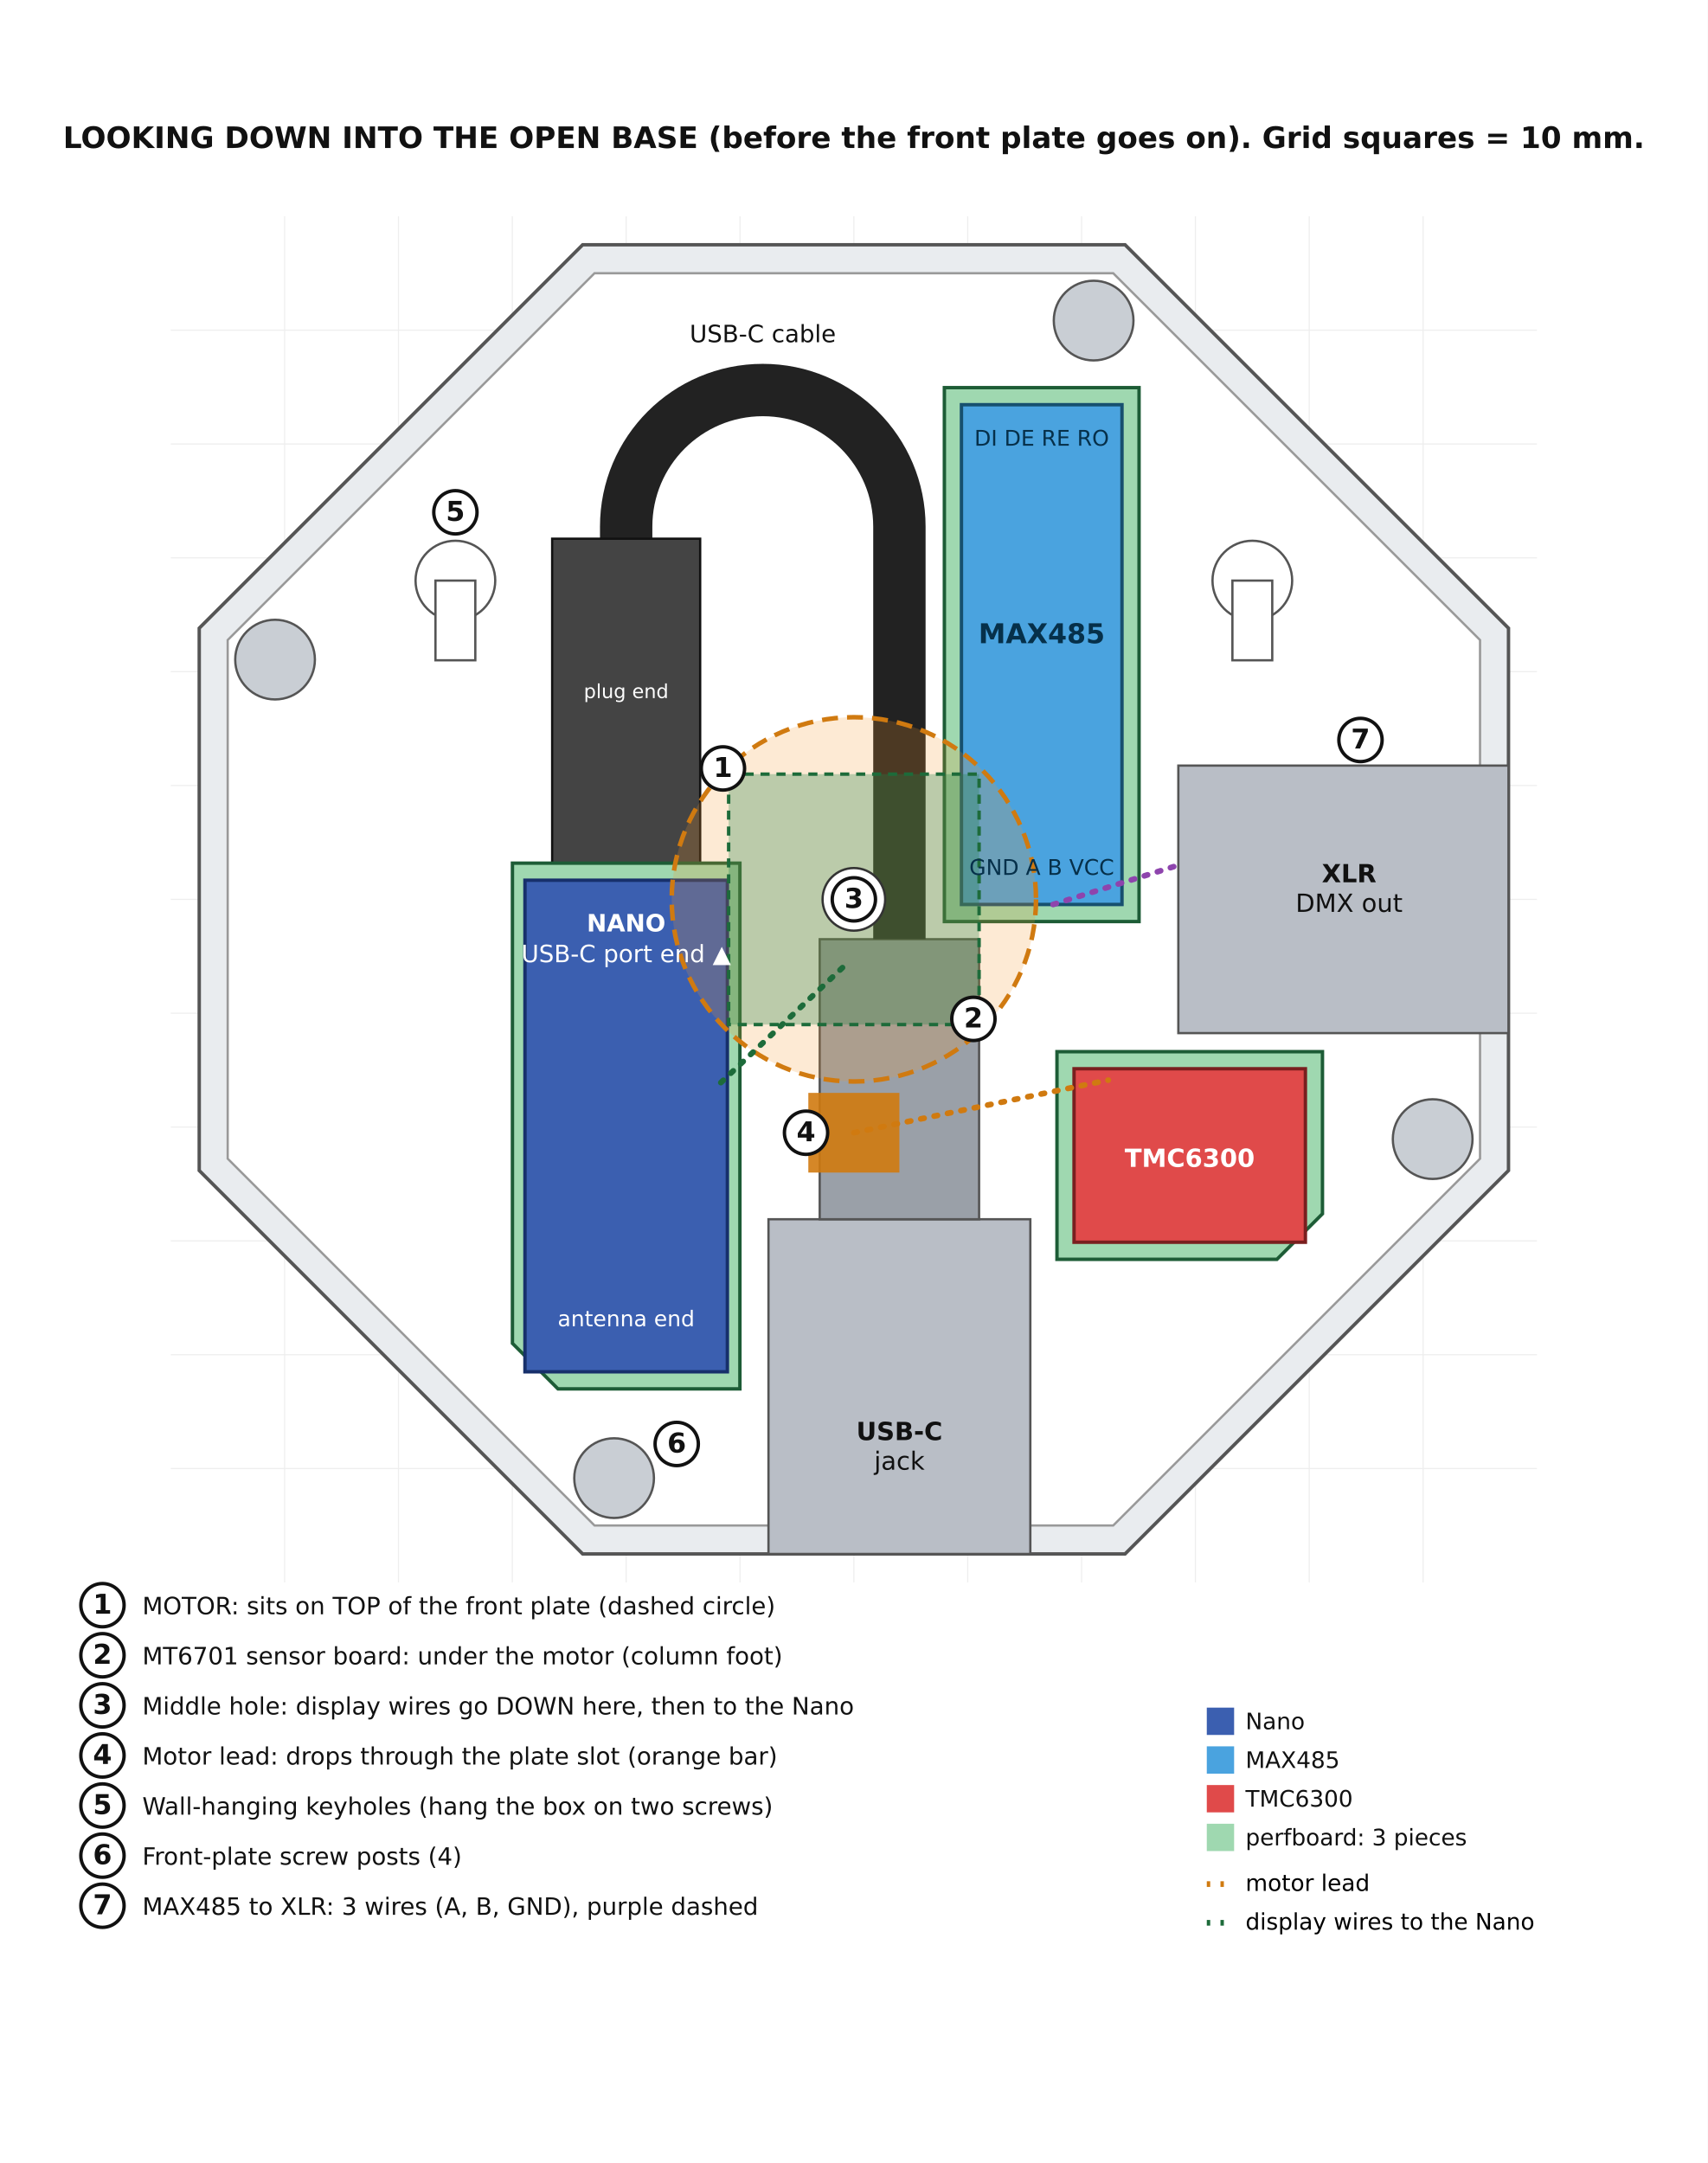
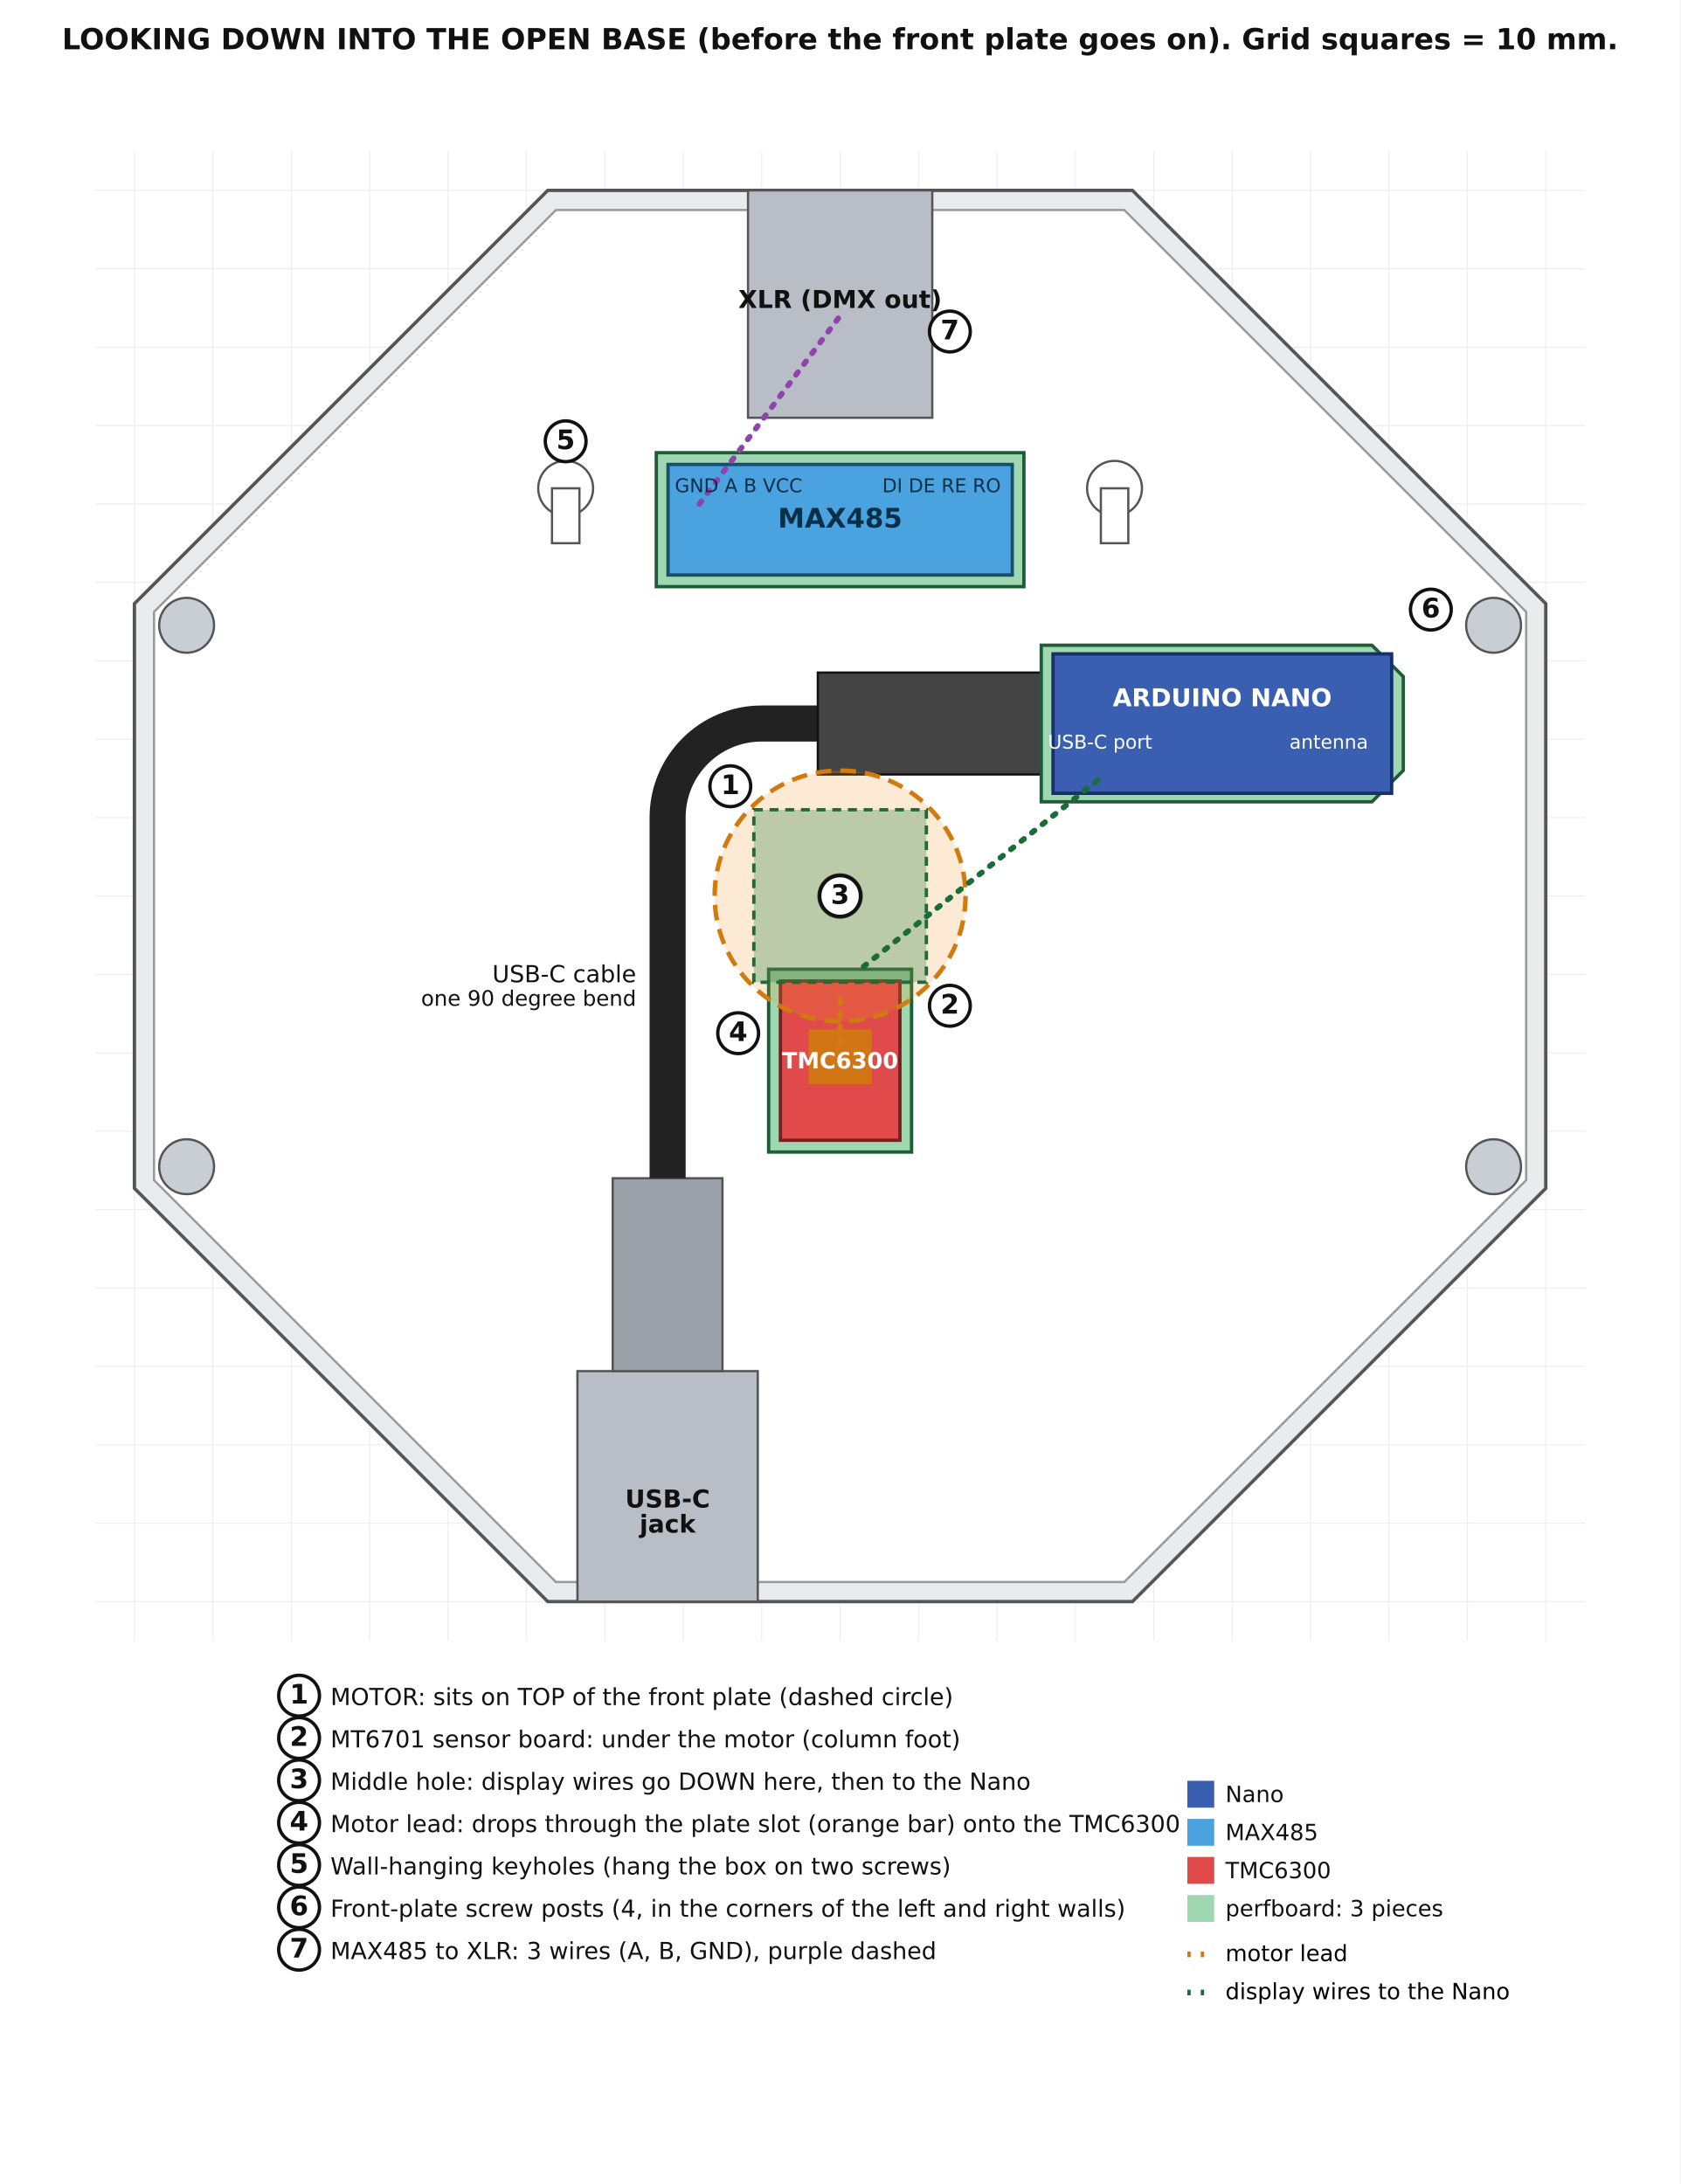
- <svg xmlns="http://www.w3.org/2000/svg" width="1500" height="1900" viewBox="0 0 1500 1900">
-   <rect width="1500" height="1900" fill="#fff" />
-   <text x="750.0" y="130.0" font-family="DejaVu Sans, Arial, sans-serif" font-size="26" font-weight="700" fill="#111" text-anchor="middle">LOOKING DOWN INTO THE OPEN BASE (before the front plate goes on). Grid squares = 10 mm.</text>
-   <line x1="250.0" y1="1390.0" x2="250.0" y2="190.0" stroke="#eee" />
-   <line x1="150.0" y1="1290.0" x2="1350.0" y2="1290.0" stroke="#eee" />
-   <line x1="350.0" y1="1390.0" x2="350.0" y2="190.0" stroke="#eee" />
-   <line x1="150.0" y1="1190.0" x2="1350.0" y2="1190.0" stroke="#eee" />
-   <line x1="450.0" y1="1390.0" x2="450.0" y2="190.0" stroke="#eee" />
-   <line x1="150.0" y1="1090.0" x2="1350.0" y2="1090.0" stroke="#eee" />
-   <line x1="550.0" y1="1390.0" x2="550.0" y2="190.0" stroke="#eee" />
-   <line x1="150.0" y1="990.0" x2="1350.0" y2="990.0" stroke="#eee" />
-   <line x1="650.0" y1="1390.0" x2="650.0" y2="190.0" stroke="#eee" />
-   <line x1="150.0" y1="890.0" x2="1350.0" y2="890.0" stroke="#eee" />
-   <line x1="750.0" y1="1390.0" x2="750.0" y2="190.0" stroke="#eee" />
-   <line x1="150.0" y1="790.0" x2="1350.0" y2="790.0" stroke="#eee" />
-   <line x1="850.0" y1="1390.0" x2="850.0" y2="190.0" stroke="#eee" />
-   <line x1="150.0" y1="690.0" x2="1350.0" y2="690.0" stroke="#eee" />
-   <line x1="950.0" y1="1390.0" x2="950.0" y2="190.0" stroke="#eee" />
-   <line x1="150.0" y1="590.0" x2="1350.0" y2="590.0" stroke="#eee" />
-   <line x1="1050.0" y1="1390.0" x2="1050.0" y2="190.0" stroke="#eee" />
-   <line x1="150.0" y1="490.0" x2="1350.0" y2="490.0" stroke="#eee" />
-   <line x1="1150.0" y1="1390.0" x2="1150.0" y2="190.0" stroke="#eee" />
-   <line x1="150.0" y1="390.0" x2="1350.0" y2="390.0" stroke="#eee" />
-   <line x1="1250.0" y1="1390.0" x2="1250.0" y2="190.0" stroke="#eee" />
-   <line x1="150.0" y1="290.0" x2="1350.0" y2="290.0" stroke="#eee" />
-   <polygon points="1325.0,551.8 988.2,215.0 511.8,215.0 175.0,551.8 175.0,1028.2 511.8,1365.0 988.2,1365.0 1325.0,1028.2" fill="#e9ecef" stroke="#555" stroke-width="3" />
-   <polygon points="1300.0,562.2 977.8,240.0 522.2,240.0 200.0,562.2 200.0,1017.8 522.2,1340.0 977.8,1340.0 1300.0,1017.8" fill="#fff" stroke="#999" stroke-width="2" />
-   <rect x="675.0" y="1071.0" width="230.0" height="294.0" fill="#b9bec6" stroke="#555" stroke-width="2" />
-   <rect x="720.0" y="825.0" width="140.0" height="246.0" fill="#9aa0a8" stroke="#555" stroke-width="2" />
-   <rect x="1035.0" y="672.5" width="290.0" height="235.0" fill="#b9bec6" stroke="#555" stroke-width="2" />
-   <path d="M 790.0 825.0 L 790.0 462.6 A 120 120 0 0 0 550.0 462.6 L 550.0 473.2" fill="none" stroke="#222" stroke-width="46" stroke-linecap="butt" />
-   <rect x="485.0" y="473.2" width="130.0" height="300.0" fill="#444" stroke="#111" stroke-width="2" />
-   <polygon points="490.1,1220.0 649.9,1220.0 649.9,758.2 450.1,758.2 450.1,1180.0" fill="#9fd8b0" stroke="#1d5c36" stroke-width="3" />
-   <polygon points="829.5,809.5 1000.5,809.5 1000.5,340.5 829.5,340.5" fill="#9fd8b0" stroke="#1d5c36" stroke-width="3" />
-   <polygon points="928.4,1106.2 1121.6,1106.2 1161.6,1066.2 1161.6,923.8 928.4,923.8" fill="#9fd8b0" stroke="#1d5c36" stroke-width="3" />
-   <rect x="461.1" y="773.2" width="177.8" height="431.8" fill="#3b5fb0" stroke="#17306b" stroke-width="3" />
-   <rect x="844.5" y="355.5" width="141.0" height="439.0" fill="#4aa3df" stroke="#17506f" stroke-width="3" />
-   <rect x="943.4" y="938.8" width="203.2" height="152.4" fill="#e04a4a" stroke="#7a1f1f" stroke-width="3" />
-   <circle cx="960.6" cy="281.6" r="35.0" fill="#c9ced4" stroke="#555" stroke-width="2" />
-   <circle cx="241.6" cy="579.4" r="35.0" fill="#c9ced4" stroke="#555" stroke-width="2" />
-   <circle cx="539.4" cy="1298.4" r="35.0" fill="#c9ced4" stroke="#555" stroke-width="2" />
-   <circle cx="1258.4" cy="1000.6" r="35.0" fill="#c9ced4" stroke="#555" stroke-width="2" />
-   <circle cx="400.0" cy="510.0" r="35.0" fill="#fff" stroke="#555" stroke-width="2" />
-   <rect x="382.5" y="510.0" width="35.0" height="70.0" fill="#fff" stroke="#555" stroke-width="2" />
-   <circle cx="1100.0" cy="510.0" r="35.0" fill="#fff" stroke="#555" stroke-width="2" />
-   <rect x="1082.5" y="510.0" width="35.0" height="70.0" fill="#fff" stroke="#555" stroke-width="2" />
-   <circle cx="750.0" cy="790.0" r="160.0" fill="rgba(245,150,40,0.20)" stroke="#d07a10" stroke-width="4" stroke-dasharray="14 8" />
-   <rect x="640.0" y="680.0" width="220.0" height="220.0" fill="rgba(30,130,70,0.30)" stroke="#1d6b3a" stroke-width="3" stroke-dasharray="8 6" />
-   <circle cx="750.0" cy="790.0" r="27.5" fill="#fff" stroke="#333" stroke-width="2" />
-   <line x1="750.0" y1="960.0" x2="750.0" y2="1030.0" stroke="#d07a10" stroke-width="80" stroke-linecap="butt" opacity="0.9" />
-   <line x1="750.0" y1="995.0" x2="973.4" y2="948.8" stroke="#d07a10" stroke-width="5" stroke-dasharray="3 9" stroke-linecap="round" />
-   <line x1="925.0" y1="794.5" x2="1035.0" y2="760.0" stroke="#8e44ad" stroke-width="5" stroke-dasharray="3 9" stroke-linecap="round" />
-   <line x1="740.0" y1="850.0" x2="628.9" y2="955.0" stroke="#1d6b3a" stroke-width="5" stroke-dasharray="3 9" stroke-linecap="round" />
-   <text x="550.0" y="818.2" font-family="DejaVu Sans, Arial, sans-serif" font-size="21" font-weight="700" fill="#fff" text-anchor="middle">NANO</text>
-   <text x="550.0" y="845.2" font-family="DejaVu Sans, Arial, sans-serif" font-size="21" font-weight="400" fill="#fff" text-anchor="middle">USB-C port end ▲</text>
-   <text x="550.0" y="1165.0" font-family="DejaVu Sans, Arial, sans-serif" font-size="19" font-weight="400" fill="#fff" text-anchor="middle">antenna end</text>
-   <text x="915.0" y="565.0" font-family="DejaVu Sans, Arial, sans-serif" font-size="24" font-weight="700" fill="#06304a" text-anchor="middle">MAX485</text>
-   <text x="915.0" y="391.5" font-family="DejaVu Sans, Arial, sans-serif" font-size="19" font-weight="400" fill="#06304a" text-anchor="middle">DI DE RE RO</text>
-   <text x="915.0" y="768.5" font-family="DejaVu Sans, Arial, sans-serif" font-size="19" font-weight="400" fill="#06304a" text-anchor="middle">GND A B VCC</text>
-   <text x="1045.0" y="1025.0" font-family="DejaVu Sans, Arial, sans-serif" font-size="22" font-weight="700" fill="#fff" text-anchor="middle">TMC6300</text>
-   <text x="790.0" y="1265.0" font-family="DejaVu Sans, Arial, sans-serif" font-size="22" font-weight="700" fill="#111" text-anchor="middle">USB-C</text>
-   <text x="790.0" y="1291.0" font-family="DejaVu Sans, Arial, sans-serif" font-size="22" font-weight="400" fill="#111" text-anchor="middle">jack</text>
-   <text x="1185.0" y="775.0" font-family="DejaVu Sans, Arial, sans-serif" font-size="22" font-weight="700" fill="#111" text-anchor="middle">XLR</text>
-   <text x="1185.0" y="801.0" font-family="DejaVu Sans, Arial, sans-serif" font-size="22" font-weight="400" fill="#111" text-anchor="middle">DMX out</text>
-   <text paint-order="stroke" stroke="#fff" stroke-width="6" stroke-linejoin="round" x="670.0" y="300.6" font-family="DejaVu Sans, Arial, sans-serif" font-size="21" font-weight="400" fill="#111" text-anchor="middle">USB-C cable</text>
-   <text x="550.0" y="613.2" font-family="DejaVu Sans, Arial, sans-serif" font-size="17" font-weight="400" fill="#fff" text-anchor="middle">plug end</text>
-   <circle cx="635.0" cy="675.0" r="19.0" fill="#fff" stroke="#111" stroke-width="3" />
-   <text x="635.0" y="682.5" font-family="DejaVu Sans, Arial, sans-serif" font-size="24" font-weight="700" fill="#111" text-anchor="middle">1</text>
-   <circle cx="855.0" cy="895.0" r="19.0" fill="#fff" stroke="#111" stroke-width="3" />
-   <text x="855.0" y="902.5" font-family="DejaVu Sans, Arial, sans-serif" font-size="24" font-weight="700" fill="#111" text-anchor="middle">2</text>
-   <circle cx="750.0" cy="790.0" r="19.0" fill="#fff" stroke="#111" stroke-width="3" />
-   <text x="750.0" y="797.5" font-family="DejaVu Sans, Arial, sans-serif" font-size="24" font-weight="700" fill="#111" text-anchor="middle">3</text>
-   <circle cx="708.0" cy="995.0" r="19.0" fill="#fff" stroke="#111" stroke-width="3" />
-   <text x="708.0" y="1002.5" font-family="DejaVu Sans, Arial, sans-serif" font-size="24" font-weight="700" fill="#111" text-anchor="middle">4</text>
-   <circle cx="400.0" cy="450.0" r="19.0" fill="#fff" stroke="#111" stroke-width="3" />
-   <text x="400.0" y="457.5" font-family="DejaVu Sans, Arial, sans-serif" font-size="24" font-weight="700" fill="#111" text-anchor="middle">5</text>
-   <circle cx="594.4" cy="1268.4" r="19.0" fill="#fff" stroke="#111" stroke-width="3" />
-   <text x="594.4" y="1275.9" font-family="DejaVu Sans, Arial, sans-serif" font-size="24" font-weight="700" fill="#111" text-anchor="middle">6</text>
-   <circle cx="1195.0" cy="650.0" r="19.0" fill="#fff" stroke="#111" stroke-width="3" />
-   <text x="1195.0" y="657.5" font-family="DejaVu Sans, Arial, sans-serif" font-size="24" font-weight="700" fill="#111" text-anchor="middle">7</text>
-   <circle cx="90.0" cy="1410.0" r="19.0" fill="#fff" stroke="#111" stroke-width="3" />
-   <text x="90.0" y="1417.5" font-family="DejaVu Sans, Arial, sans-serif" font-size="24" font-weight="700" fill="#111" text-anchor="middle">1</text>
-   <text x="125.0" y="1418.0" font-family="DejaVu Sans, Arial, sans-serif" font-size="21" font-weight="400" fill="#111" text-anchor="start">MOTOR: sits on TOP of the front plate (dashed circle)</text>
-   <circle cx="90.0" cy="1454.0" r="19.0" fill="#fff" stroke="#111" stroke-width="3" />
-   <text x="90.0" y="1461.5" font-family="DejaVu Sans, Arial, sans-serif" font-size="24" font-weight="700" fill="#111" text-anchor="middle">2</text>
-   <text x="125.0" y="1462.0" font-family="DejaVu Sans, Arial, sans-serif" font-size="21" font-weight="400" fill="#111" text-anchor="start">MT6701 sensor board: under the motor (column foot)</text>
-   <circle cx="90.0" cy="1498.0" r="19.0" fill="#fff" stroke="#111" stroke-width="3" />
-   <text x="90.0" y="1505.5" font-family="DejaVu Sans, Arial, sans-serif" font-size="24" font-weight="700" fill="#111" text-anchor="middle">3</text>
-   <text x="125.0" y="1506.0" font-family="DejaVu Sans, Arial, sans-serif" font-size="21" font-weight="400" fill="#111" text-anchor="start">Middle hole: display wires go DOWN here, then to the Nano</text>
-   <circle cx="90.0" cy="1542.0" r="19.0" fill="#fff" stroke="#111" stroke-width="3" />
-   <text x="90.0" y="1549.5" font-family="DejaVu Sans, Arial, sans-serif" font-size="24" font-weight="700" fill="#111" text-anchor="middle">4</text>
-   <text x="125.0" y="1550.0" font-family="DejaVu Sans, Arial, sans-serif" font-size="21" font-weight="400" fill="#111" text-anchor="start">Motor lead: drops through the plate slot (orange bar)</text>
-   <circle cx="90.0" cy="1586.0" r="19.0" fill="#fff" stroke="#111" stroke-width="3" />
-   <text x="90.0" y="1593.5" font-family="DejaVu Sans, Arial, sans-serif" font-size="24" font-weight="700" fill="#111" text-anchor="middle">5</text>
-   <text x="125.0" y="1594.0" font-family="DejaVu Sans, Arial, sans-serif" font-size="21" font-weight="400" fill="#111" text-anchor="start">Wall-hanging keyholes (hang the box on two screws)</text>
-   <circle cx="90.0" cy="1630.0" r="19.0" fill="#fff" stroke="#111" stroke-width="3" />
-   <text x="90.0" y="1637.5" font-family="DejaVu Sans, Arial, sans-serif" font-size="24" font-weight="700" fill="#111" text-anchor="middle">6</text>
-   <text x="125.0" y="1638.0" font-family="DejaVu Sans, Arial, sans-serif" font-size="21" font-weight="400" fill="#111" text-anchor="start">Front-plate screw posts (4)</text>
-   <circle cx="90.0" cy="1674.0" r="19.0" fill="#fff" stroke="#111" stroke-width="3" />
-   <text x="90.0" y="1681.5" font-family="DejaVu Sans, Arial, sans-serif" font-size="24" font-weight="700" fill="#111" text-anchor="middle">7</text>
-   <text x="125.0" y="1682.0" font-family="DejaVu Sans, Arial, sans-serif" font-size="21" font-weight="400" fill="#111" text-anchor="start">MAX485 to XLR: 3 wires (A, B, GND), purple dashed</text>
-   <rect x="1060" y="1500" width="24" height="24" fill="#3b5fb0" />
-   <text x="1094" y="1519" font-family="DejaVu Sans, Arial, sans-serif" font-size="20" fill="#111">Nano</text>
-   <rect x="1060" y="1534" width="24" height="24" fill="#4aa3df" />
-   <text x="1094" y="1553" font-family="DejaVu Sans, Arial, sans-serif" font-size="20" fill="#111">MAX485</text>
-   <rect x="1060" y="1568" width="24" height="24" fill="#e04a4a" />
-   <text x="1094" y="1587" font-family="DejaVu Sans, Arial, sans-serif" font-size="20" fill="#111">TMC6300</text>
-   <rect x="1060" y="1602" width="24" height="24" fill="#9fd8b0" />
-   <text x="1094" y="1621" font-family="DejaVu Sans, Arial, sans-serif" font-size="20" fill="#111">perfboard: 3 pieces</text>
-   <line x1="1060" y1="1655" x2="1084" y2="1655" stroke="#d07a10" stroke-width="5" stroke-dasharray="3 9" />
-   <text x="1094" y="1661" font-family="DejaVu Sans, Arial, sans-serif" font-size="20">motor lead</text>
-   <line x1="1060" y1="1689" x2="1084" y2="1689" stroke="#1d6b3a" stroke-width="5" stroke-dasharray="3 9" />
-   <text x="1094" y="1695" font-family="DejaVu Sans, Arial, sans-serif" font-size="20">display wires to the Nano</text>
+ <svg xmlns="http://www.w3.org/2000/svg" width="1500" height="1950" viewBox="0 0 1500 1950">
+   <rect width="1500" height="1950" fill="#fff" />
+   <text x="750.0" y="44.0" font-family="DejaVu Sans, Arial, sans-serif" font-size="26" font-weight="700" fill="#111" text-anchor="middle">LOOKING DOWN INTO THE OPEN BASE (before the front plate goes on). Grid squares = 10 mm.</text>
+   <line x1="120.0" y1="1465.0" x2="120.0" y2="135.0" stroke="#eee" />
+   <line x1="85.0" y1="1430.0" x2="1415.0" y2="1430.0" stroke="#eee" />
+   <line x1="190.0" y1="1465.0" x2="190.0" y2="135.0" stroke="#eee" />
+   <line x1="85.0" y1="1360.0" x2="1415.0" y2="1360.0" stroke="#eee" />
+   <line x1="260.0" y1="1465.0" x2="260.0" y2="135.0" stroke="#eee" />
+   <line x1="85.0" y1="1290.0" x2="1415.0" y2="1290.0" stroke="#eee" />
+   <line x1="330.0" y1="1465.0" x2="330.0" y2="135.0" stroke="#eee" />
+   <line x1="85.0" y1="1220.0" x2="1415.0" y2="1220.0" stroke="#eee" />
+   <line x1="400.0" y1="1465.0" x2="400.0" y2="135.0" stroke="#eee" />
+   <line x1="85.0" y1="1150.0" x2="1415.0" y2="1150.0" stroke="#eee" />
+   <line x1="470.0" y1="1465.0" x2="470.0" y2="135.0" stroke="#eee" />
+   <line x1="85.0" y1="1080.0" x2="1415.0" y2="1080.0" stroke="#eee" />
+   <line x1="540.0" y1="1465.0" x2="540.0" y2="135.0" stroke="#eee" />
+   <line x1="85.0" y1="1010.0" x2="1415.0" y2="1010.0" stroke="#eee" />
+   <line x1="610.0" y1="1465.0" x2="610.0" y2="135.0" stroke="#eee" />
+   <line x1="85.0" y1="940.0" x2="1415.0" y2="940.0" stroke="#eee" />
+   <line x1="680.0" y1="1465.0" x2="680.0" y2="135.0" stroke="#eee" />
+   <line x1="85.0" y1="870.0" x2="1415.0" y2="870.0" stroke="#eee" />
+   <line x1="750.0" y1="1465.0" x2="750.0" y2="135.0" stroke="#eee" />
+   <line x1="85.0" y1="800.0" x2="1415.0" y2="800.0" stroke="#eee" />
+   <line x1="820.0" y1="1465.0" x2="820.0" y2="135.0" stroke="#eee" />
+   <line x1="85.0" y1="730.0" x2="1415.0" y2="730.0" stroke="#eee" />
+   <line x1="890.0" y1="1465.0" x2="890.0" y2="135.0" stroke="#eee" />
+   <line x1="85.0" y1="660.0" x2="1415.0" y2="660.0" stroke="#eee" />
+   <line x1="960.0" y1="1465.0" x2="960.0" y2="135.0" stroke="#eee" />
+   <line x1="85.0" y1="590.0" x2="1415.0" y2="590.0" stroke="#eee" />
+   <line x1="1030.0" y1="1465.0" x2="1030.0" y2="135.0" stroke="#eee" />
+   <line x1="85.0" y1="520.0" x2="1415.0" y2="520.0" stroke="#eee" />
+   <line x1="1100.0" y1="1465.0" x2="1100.0" y2="135.0" stroke="#eee" />
+   <line x1="85.0" y1="450.0" x2="1415.0" y2="450.0" stroke="#eee" />
+   <line x1="1170.0" y1="1465.0" x2="1170.0" y2="135.0" stroke="#eee" />
+   <line x1="85.0" y1="380.0" x2="1415.0" y2="380.0" stroke="#eee" />
+   <line x1="1240.0" y1="1465.0" x2="1240.0" y2="135.0" stroke="#eee" />
+   <line x1="85.0" y1="310.0" x2="1415.0" y2="310.0" stroke="#eee" />
+   <line x1="1310.0" y1="1465.0" x2="1310.0" y2="135.0" stroke="#eee" />
+   <line x1="85.0" y1="240.0" x2="1415.0" y2="240.0" stroke="#eee" />
+   <line x1="1380.0" y1="1465.0" x2="1380.0" y2="135.0" stroke="#eee" />
+   <line x1="85.0" y1="170.0" x2="1415.0" y2="170.0" stroke="#eee" />
+   <polygon points="1380.0,539.0 1011.0,170.0 489.0,170.0 120.0,539.0 120.0,1061.0 489.0,1430.0 1011.0,1430.0 1380.0,1061.0" fill="#e9ecef" stroke="#555" stroke-width="3" />
+   <polygon points="1362.5,546.3 1003.7,187.5 496.3,187.5 137.5,546.3 137.5,1053.7 496.3,1412.5 1003.7,1412.5 1362.5,1053.7" fill="#fff" stroke="#999" stroke-width="2" />
+   <rect x="515.5" y="1224.2" width="161.0" height="205.8" fill="#b9bec6" stroke="#555" stroke-width="2" />
+   <rect x="547.0" y="1052.0" width="98.0" height="172.2" fill="#9aa0a8" stroke="#555" stroke-width="2" />
+   <polygon points="832.3,170.0 667.8,170.0 667.8,373.0 832.3,373.0" fill="#b9bec6" stroke="#555" stroke-width="2" />
+   <path d="M 596.0 1052.0 L 596.0 730.0 A 84 84 0 0 1 680.0 646.0 L 730.1 646.0" fill="none" stroke="#222" stroke-width="32.2" stroke-linecap="butt" />
+   <rect x="730.1" y="600.5" width="210.0" height="91.0" fill="#444" stroke="#111" stroke-width="2" />
+   <polygon points="929.6,715.9 1224.8,715.9 1252.8,687.9 1252.8,604.1 1224.8,576.1 929.6,576.1" fill="#9fd8b0" stroke="#1d5c36" stroke-width="3" />
+   <polygon points="585.9,523.8 914.1,523.8 914.1,404.2 585.9,404.2" fill="#9fd8b0" stroke="#1d5c36" stroke-width="3" />
+   <polygon points="686.2,1028.6 813.8,1028.6 813.8,865.4 686.2,865.4" fill="#9fd8b0" stroke="#1d5c36" stroke-width="3" />
+   <rect x="940.1" y="583.8" width="302.3" height="124.5" fill="#3b5fb0" stroke="#17306b" stroke-width="3" />
+   <rect x="596.4" y="414.7" width="307.3" height="98.7" fill="#4aa3df" stroke="#17506f" stroke-width="3" />
+   <rect x="696.7" y="875.9" width="106.7" height="142.2" fill="#e04a4a" stroke="#7a1f1f" stroke-width="3" />
+   <circle cx="1333.4" cy="558.3" r="24.5" fill="#c9ced4" stroke="#555" stroke-width="2" />
+   <circle cx="166.6" cy="558.3" r="24.5" fill="#c9ced4" stroke="#555" stroke-width="2" />
+   <circle cx="166.6" cy="1041.7" r="24.5" fill="#c9ced4" stroke="#555" stroke-width="2" />
+   <circle cx="1333.4" cy="1041.7" r="24.5" fill="#c9ced4" stroke="#555" stroke-width="2" />
+   <circle cx="505.0" cy="436.0" r="24.5" fill="#fff" stroke="#555" stroke-width="2" />
+   <rect x="492.8" y="436.0" width="24.5" height="49.0" fill="#fff" stroke="#555" stroke-width="2" />
+   <circle cx="995.0" cy="436.0" r="24.5" fill="#fff" stroke="#555" stroke-width="2" />
+   <rect x="982.8" y="436.0" width="24.5" height="49.0" fill="#fff" stroke="#555" stroke-width="2" />
+   <circle cx="750.0" cy="800.0" r="112.0" fill="rgba(245,150,40,0.20)" stroke="#d07a10" stroke-width="4" stroke-dasharray="14 8" />
+   <rect x="673.0" y="723.0" width="154.0" height="154.0" fill="rgba(30,130,70,0.30)" stroke="#1d6b3a" stroke-width="3" stroke-dasharray="8 6" />
+   <circle cx="750.0" cy="800.0" r="19.3" fill="#fff" stroke="#333" stroke-width="2" />
+   <line x1="750.0" y1="919.0" x2="750.0" y2="968.0" stroke="#d07a10" stroke-width="56" stroke-linecap="butt" opacity="0.9" />
+   <line x1="750.0" y1="943.5" x2="750.0" y2="889.9" stroke="#d07a10" stroke-width="5" stroke-dasharray="3 9" stroke-linecap="round" />
+   <line x1="624.4" y1="450.0" x2="750.0" y2="282.0" stroke="#8e44ad" stroke-width="5" stroke-dasharray="3 9" stroke-linecap="round" />
+   <line x1="771.0" y1="863.0" x2="982.1" y2="695.0" stroke="#1d6b3a" stroke-width="5" stroke-dasharray="3 9" stroke-linecap="round" />
+   <text x="1091.2" y="630.6" font-family="DejaVu Sans, Arial, sans-serif" font-size="22" font-weight="700" fill="#fff" text-anchor="middle">ARDUINO NANO</text>
+   <text x="982.1" y="668.4" font-family="DejaVu Sans, Arial, sans-serif" font-size="17" font-weight="400" fill="#fff" text-anchor="middle">USB-C port</text>
+   <text x="1186.3" y="668.4" font-family="DejaVu Sans, Arial, sans-serif" font-size="17" font-weight="400" fill="#fff" text-anchor="middle">antenna</text>
+   <text x="750.0" y="471.0" font-family="DejaVu Sans, Arial, sans-serif" font-size="24" font-weight="700" fill="#06304a" text-anchor="middle">MAX485</text>
+   <text x="840.6" y="439.5" font-family="DejaVu Sans, Arial, sans-serif" font-size="17" font-weight="400" fill="#06304a" text-anchor="middle">DI DE RE RO</text>
+   <text x="659.4" y="439.5" font-family="DejaVu Sans, Arial, sans-serif" font-size="17" font-weight="400" fill="#06304a" text-anchor="middle">GND A B VCC</text>
+   <text x="750.0" y="954.0" font-family="DejaVu Sans, Arial, sans-serif" font-size="20" font-weight="700" fill="#fff" text-anchor="middle">TMC6300</text>
+   <text x="596.0" y="1346.0" font-family="DejaVu Sans, Arial, sans-serif" font-size="22" font-weight="700" fill="#111" text-anchor="middle">USB-C</text>
+   <text x="596.0" y="1368.4" font-family="DejaVu Sans, Arial, sans-serif" font-size="22" font-weight="700" fill="#111" text-anchor="middle">jack</text>
+   <text x="750.0" y="275.0" font-family="DejaVu Sans, Arial, sans-serif" font-size="22" font-weight="700" fill="#111" text-anchor="middle">XLR (DMX out)</text>
+   <text paint-order="stroke" stroke="#fff" stroke-width="6" stroke-linejoin="round" x="568.0" y="877.0" font-family="DejaVu Sans, Arial, sans-serif" font-size="21" font-weight="400" fill="#111" text-anchor="end">USB-C cable</text>
+   <text paint-order="stroke" stroke="#fff" stroke-width="6" stroke-linejoin="round" x="568.0" y="898.0" font-family="DejaVu Sans, Arial, sans-serif" font-size="19" font-weight="400" fill="#111" text-anchor="end">one 90 degree bend</text>
+   <circle cx="652.0" cy="702.0" r="18.2" fill="#fff" stroke="#111" stroke-width="3" />
+   <text x="652.0" y="709.0" font-family="DejaVu Sans, Arial, sans-serif" font-size="24" font-weight="700" fill="#111" text-anchor="middle">1</text>
+   <circle cx="848.0" cy="898.0" r="18.2" fill="#fff" stroke="#111" stroke-width="3" />
+   <text x="848.0" y="905.0" font-family="DejaVu Sans, Arial, sans-serif" font-size="24" font-weight="700" fill="#111" text-anchor="middle">2</text>
+   <circle cx="750.0" cy="800.0" r="18.2" fill="#fff" stroke="#111" stroke-width="3" />
+   <text x="750.0" y="807.0" font-family="DejaVu Sans, Arial, sans-serif" font-size="24" font-weight="700" fill="#111" text-anchor="middle">3</text>
+   <circle cx="659.0" cy="922.5" r="18.2" fill="#fff" stroke="#111" stroke-width="3" />
+   <text x="659.0" y="929.5" font-family="DejaVu Sans, Arial, sans-serif" font-size="24" font-weight="700" fill="#111" text-anchor="middle">4</text>
+   <circle cx="505.0" cy="394.0" r="18.2" fill="#fff" stroke="#111" stroke-width="3" />
+   <text x="505.0" y="401.0" font-family="DejaVu Sans, Arial, sans-serif" font-size="24" font-weight="700" fill="#111" text-anchor="middle">5</text>
+   <circle cx="1277.4" cy="544.3" r="18.2" fill="#fff" stroke="#111" stroke-width="3" />
+   <text x="1277.4" y="551.3" font-family="DejaVu Sans, Arial, sans-serif" font-size="24" font-weight="700" fill="#111" text-anchor="middle">6</text>
+   <circle cx="848.0" cy="296.0" r="18.2" fill="#fff" stroke="#111" stroke-width="3" />
+   <text x="848.0" y="303.0" font-family="DejaVu Sans, Arial, sans-serif" font-size="24" font-weight="700" fill="#111" text-anchor="middle">7</text>
+   <circle cx="267.0" cy="1514.0" r="18.2" fill="#fff" stroke="#111" stroke-width="3" />
+   <text x="267.0" y="1521.0" font-family="DejaVu Sans, Arial, sans-serif" font-size="24" font-weight="700" fill="#111" text-anchor="middle">1</text>
+   <text x="295.0" y="1522.4" font-family="DejaVu Sans, Arial, sans-serif" font-size="21" font-weight="400" fill="#111" text-anchor="start">MOTOR: sits on TOP of the front plate (dashed circle)</text>
+   <circle cx="267.0" cy="1551.8" r="18.2" fill="#fff" stroke="#111" stroke-width="3" />
+   <text x="267.0" y="1558.8" font-family="DejaVu Sans, Arial, sans-serif" font-size="24" font-weight="700" fill="#111" text-anchor="middle">2</text>
+   <text x="295.0" y="1560.2" font-family="DejaVu Sans, Arial, sans-serif" font-size="21" font-weight="400" fill="#111" text-anchor="start">MT6701 sensor board: under the motor (column foot)</text>
+   <circle cx="267.0" cy="1589.6" r="18.2" fill="#fff" stroke="#111" stroke-width="3" />
+   <text x="267.0" y="1596.6" font-family="DejaVu Sans, Arial, sans-serif" font-size="24" font-weight="700" fill="#111" text-anchor="middle">3</text>
+   <text x="295.0" y="1598.0" font-family="DejaVu Sans, Arial, sans-serif" font-size="21" font-weight="400" fill="#111" text-anchor="start">Middle hole: display wires go DOWN here, then to the Nano</text>
+   <circle cx="267.0" cy="1627.4" r="18.2" fill="#fff" stroke="#111" stroke-width="3" />
+   <text x="267.0" y="1634.4" font-family="DejaVu Sans, Arial, sans-serif" font-size="24" font-weight="700" fill="#111" text-anchor="middle">4</text>
+   <text x="295.0" y="1635.8" font-family="DejaVu Sans, Arial, sans-serif" font-size="21" font-weight="400" fill="#111" text-anchor="start">Motor lead: drops through the plate slot (orange bar) onto the TMC6300</text>
+   <circle cx="267.0" cy="1665.2" r="18.2" fill="#fff" stroke="#111" stroke-width="3" />
+   <text x="267.0" y="1672.2" font-family="DejaVu Sans, Arial, sans-serif" font-size="24" font-weight="700" fill="#111" text-anchor="middle">5</text>
+   <text x="295.0" y="1673.6" font-family="DejaVu Sans, Arial, sans-serif" font-size="21" font-weight="400" fill="#111" text-anchor="start">Wall-hanging keyholes (hang the box on two screws)</text>
+   <circle cx="267.0" cy="1703.0" r="18.2" fill="#fff" stroke="#111" stroke-width="3" />
+   <text x="267.0" y="1710.0" font-family="DejaVu Sans, Arial, sans-serif" font-size="24" font-weight="700" fill="#111" text-anchor="middle">6</text>
+   <text x="295.0" y="1711.4" font-family="DejaVu Sans, Arial, sans-serif" font-size="21" font-weight="400" fill="#111" text-anchor="start">Front-plate screw posts (4, in the corners of the left and right walls)</text>
+   <circle cx="267.0" cy="1740.8" r="18.2" fill="#fff" stroke="#111" stroke-width="3" />
+   <text x="267.0" y="1747.8" font-family="DejaVu Sans, Arial, sans-serif" font-size="24" font-weight="700" fill="#111" text-anchor="middle">7</text>
+   <text x="295.0" y="1749.2" font-family="DejaVu Sans, Arial, sans-serif" font-size="21" font-weight="400" fill="#111" text-anchor="start">MAX485 to XLR: 3 wires (A, B, GND), purple dashed</text>
+   <rect x="1060" y="1590" width="24" height="24" fill="#3b5fb0" />
+   <text x="1094" y="1609" font-family="DejaVu Sans, Arial, sans-serif" font-size="20" fill="#111">Nano</text>
+   <rect x="1060" y="1624" width="24" height="24" fill="#4aa3df" />
+   <text x="1094" y="1643" font-family="DejaVu Sans, Arial, sans-serif" font-size="20" fill="#111">MAX485</text>
+   <rect x="1060" y="1658" width="24" height="24" fill="#e04a4a" />
+   <text x="1094" y="1677" font-family="DejaVu Sans, Arial, sans-serif" font-size="20" fill="#111">TMC6300</text>
+   <rect x="1060" y="1692" width="24" height="24" fill="#9fd8b0" />
+   <text x="1094" y="1711" font-family="DejaVu Sans, Arial, sans-serif" font-size="20" fill="#111">perfboard: 3 pieces</text>
+   <line x1="1060" y1="1745" x2="1084" y2="1745" stroke="#d07a10" stroke-width="5" stroke-dasharray="3 9" />
+   <text x="1094" y="1751" font-family="DejaVu Sans, Arial, sans-serif" font-size="20">motor lead</text>
+   <line x1="1060" y1="1779" x2="1084" y2="1779" stroke="#1d6b3a" stroke-width="5" stroke-dasharray="3 9" />
+   <text x="1094" y="1785" font-family="DejaVu Sans, Arial, sans-serif" font-size="20">display wires to the Nano</text>
</svg>
